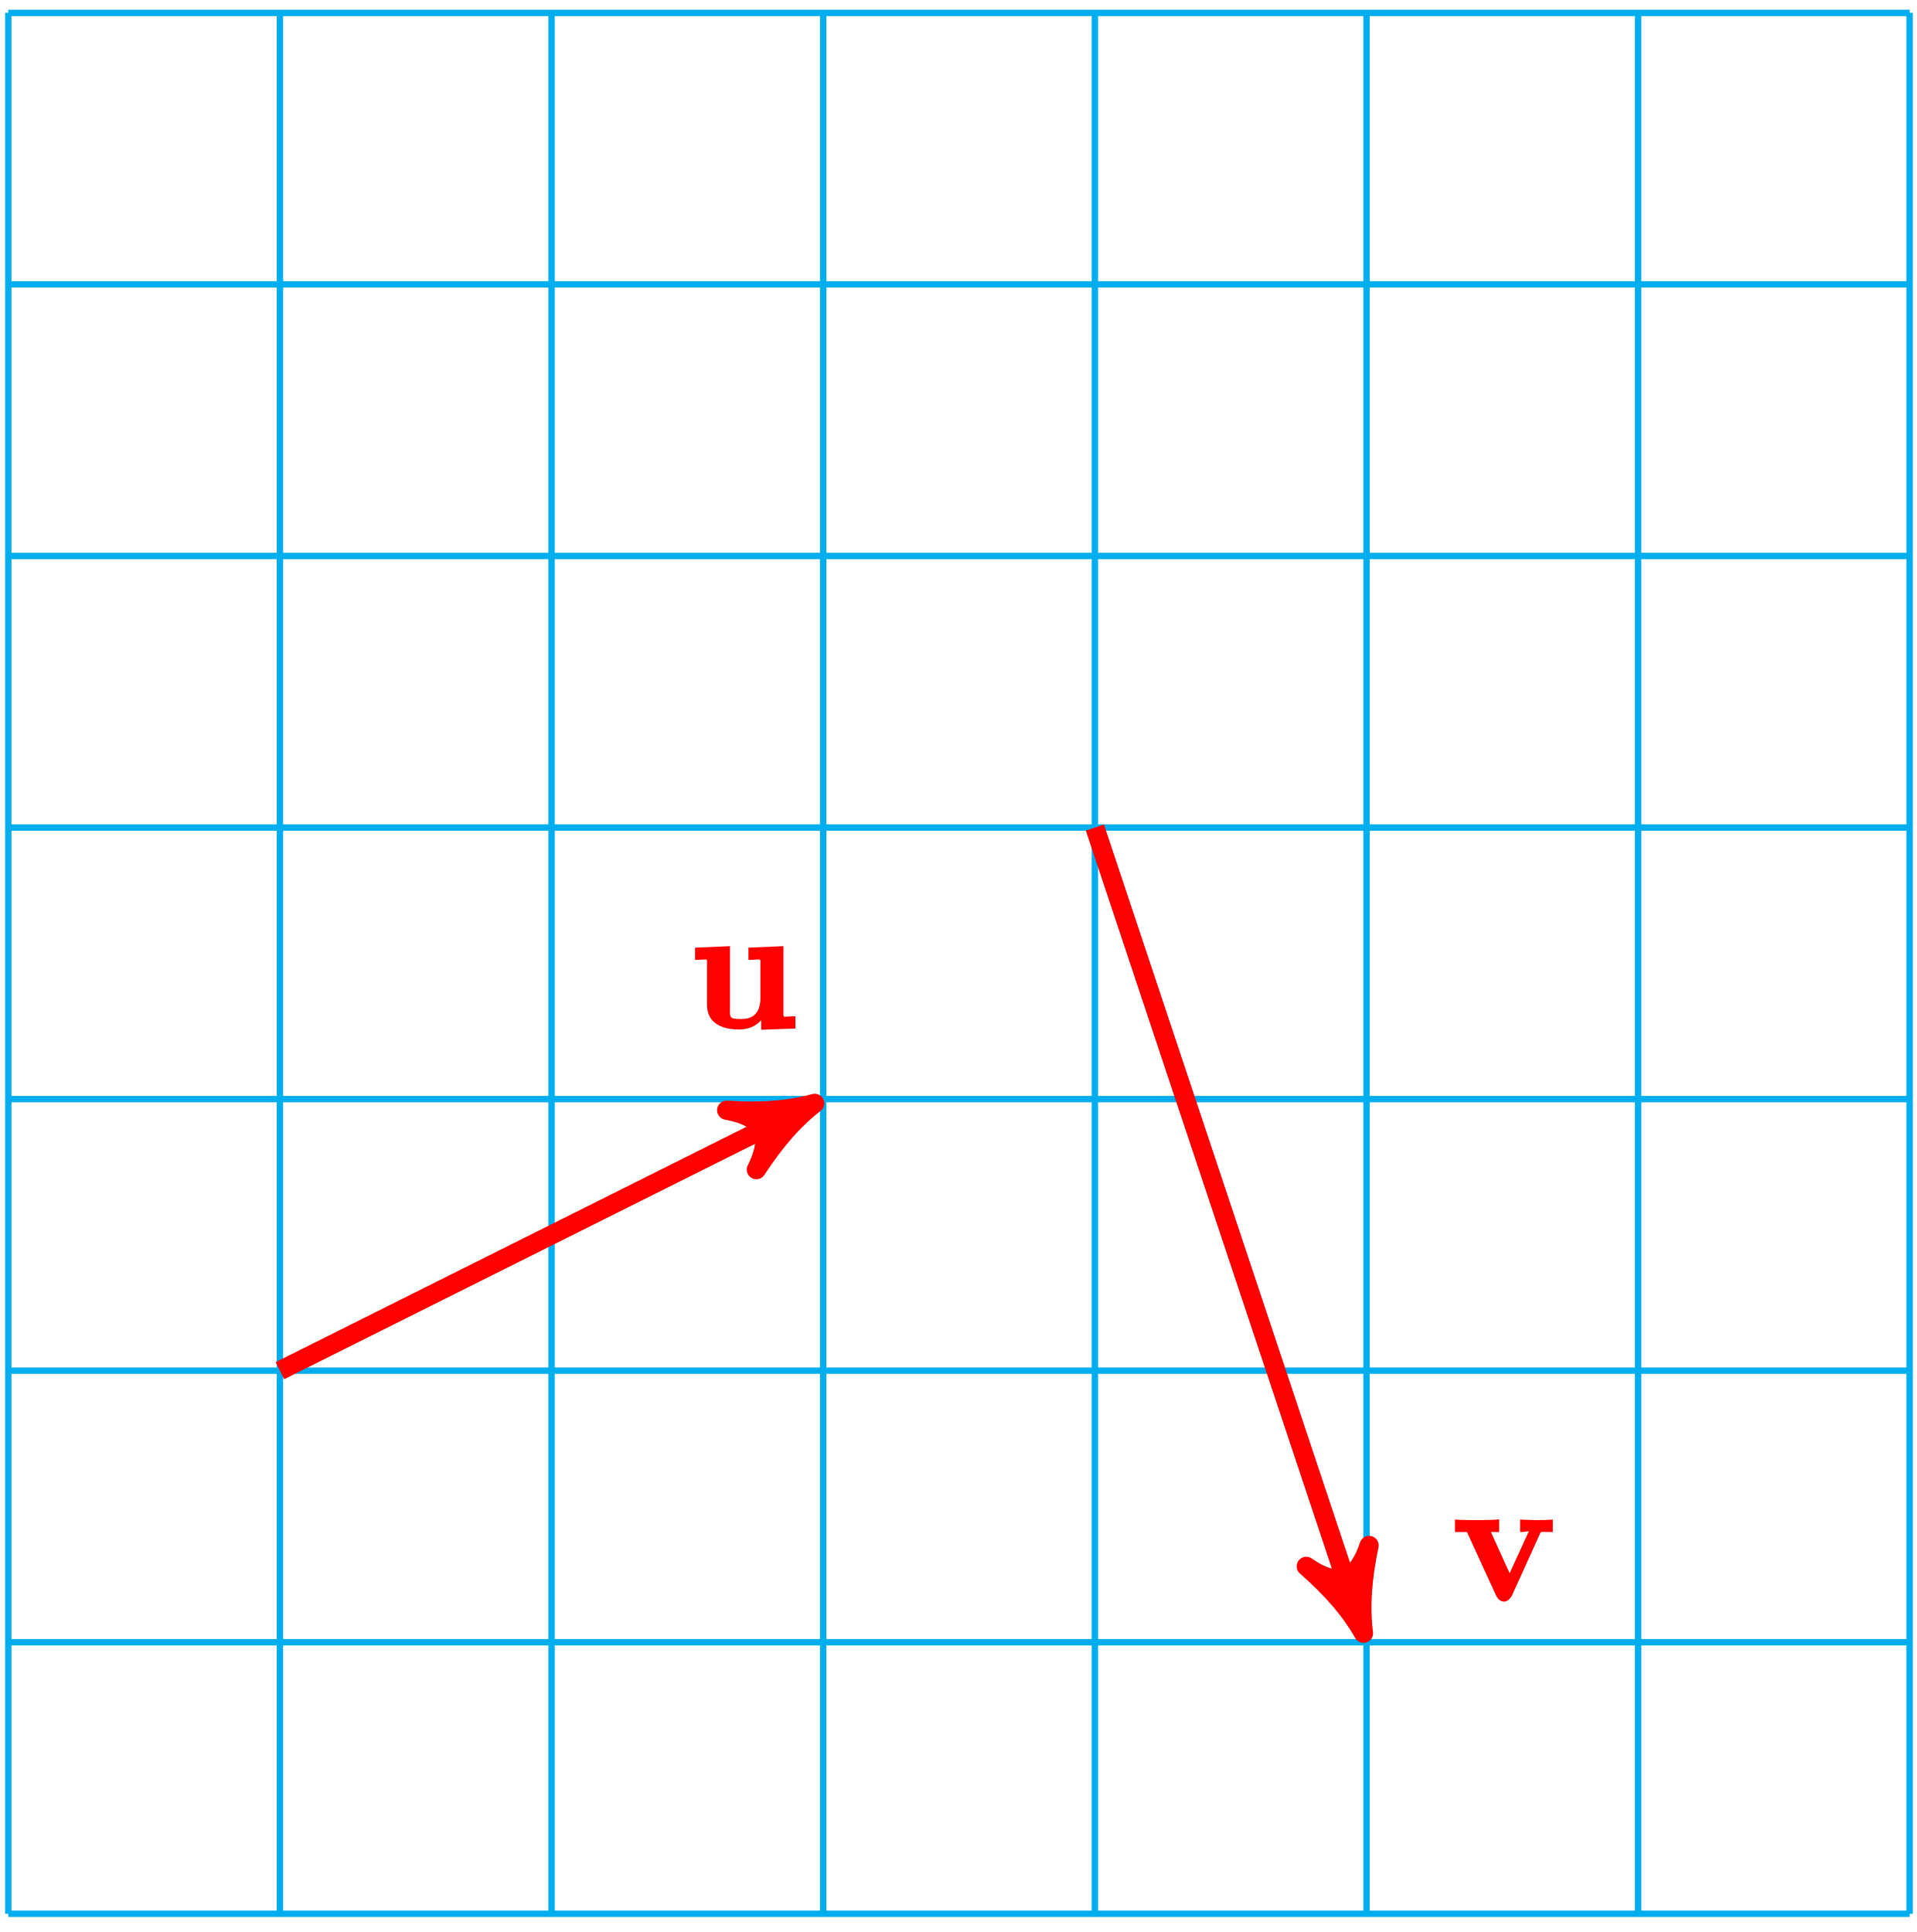
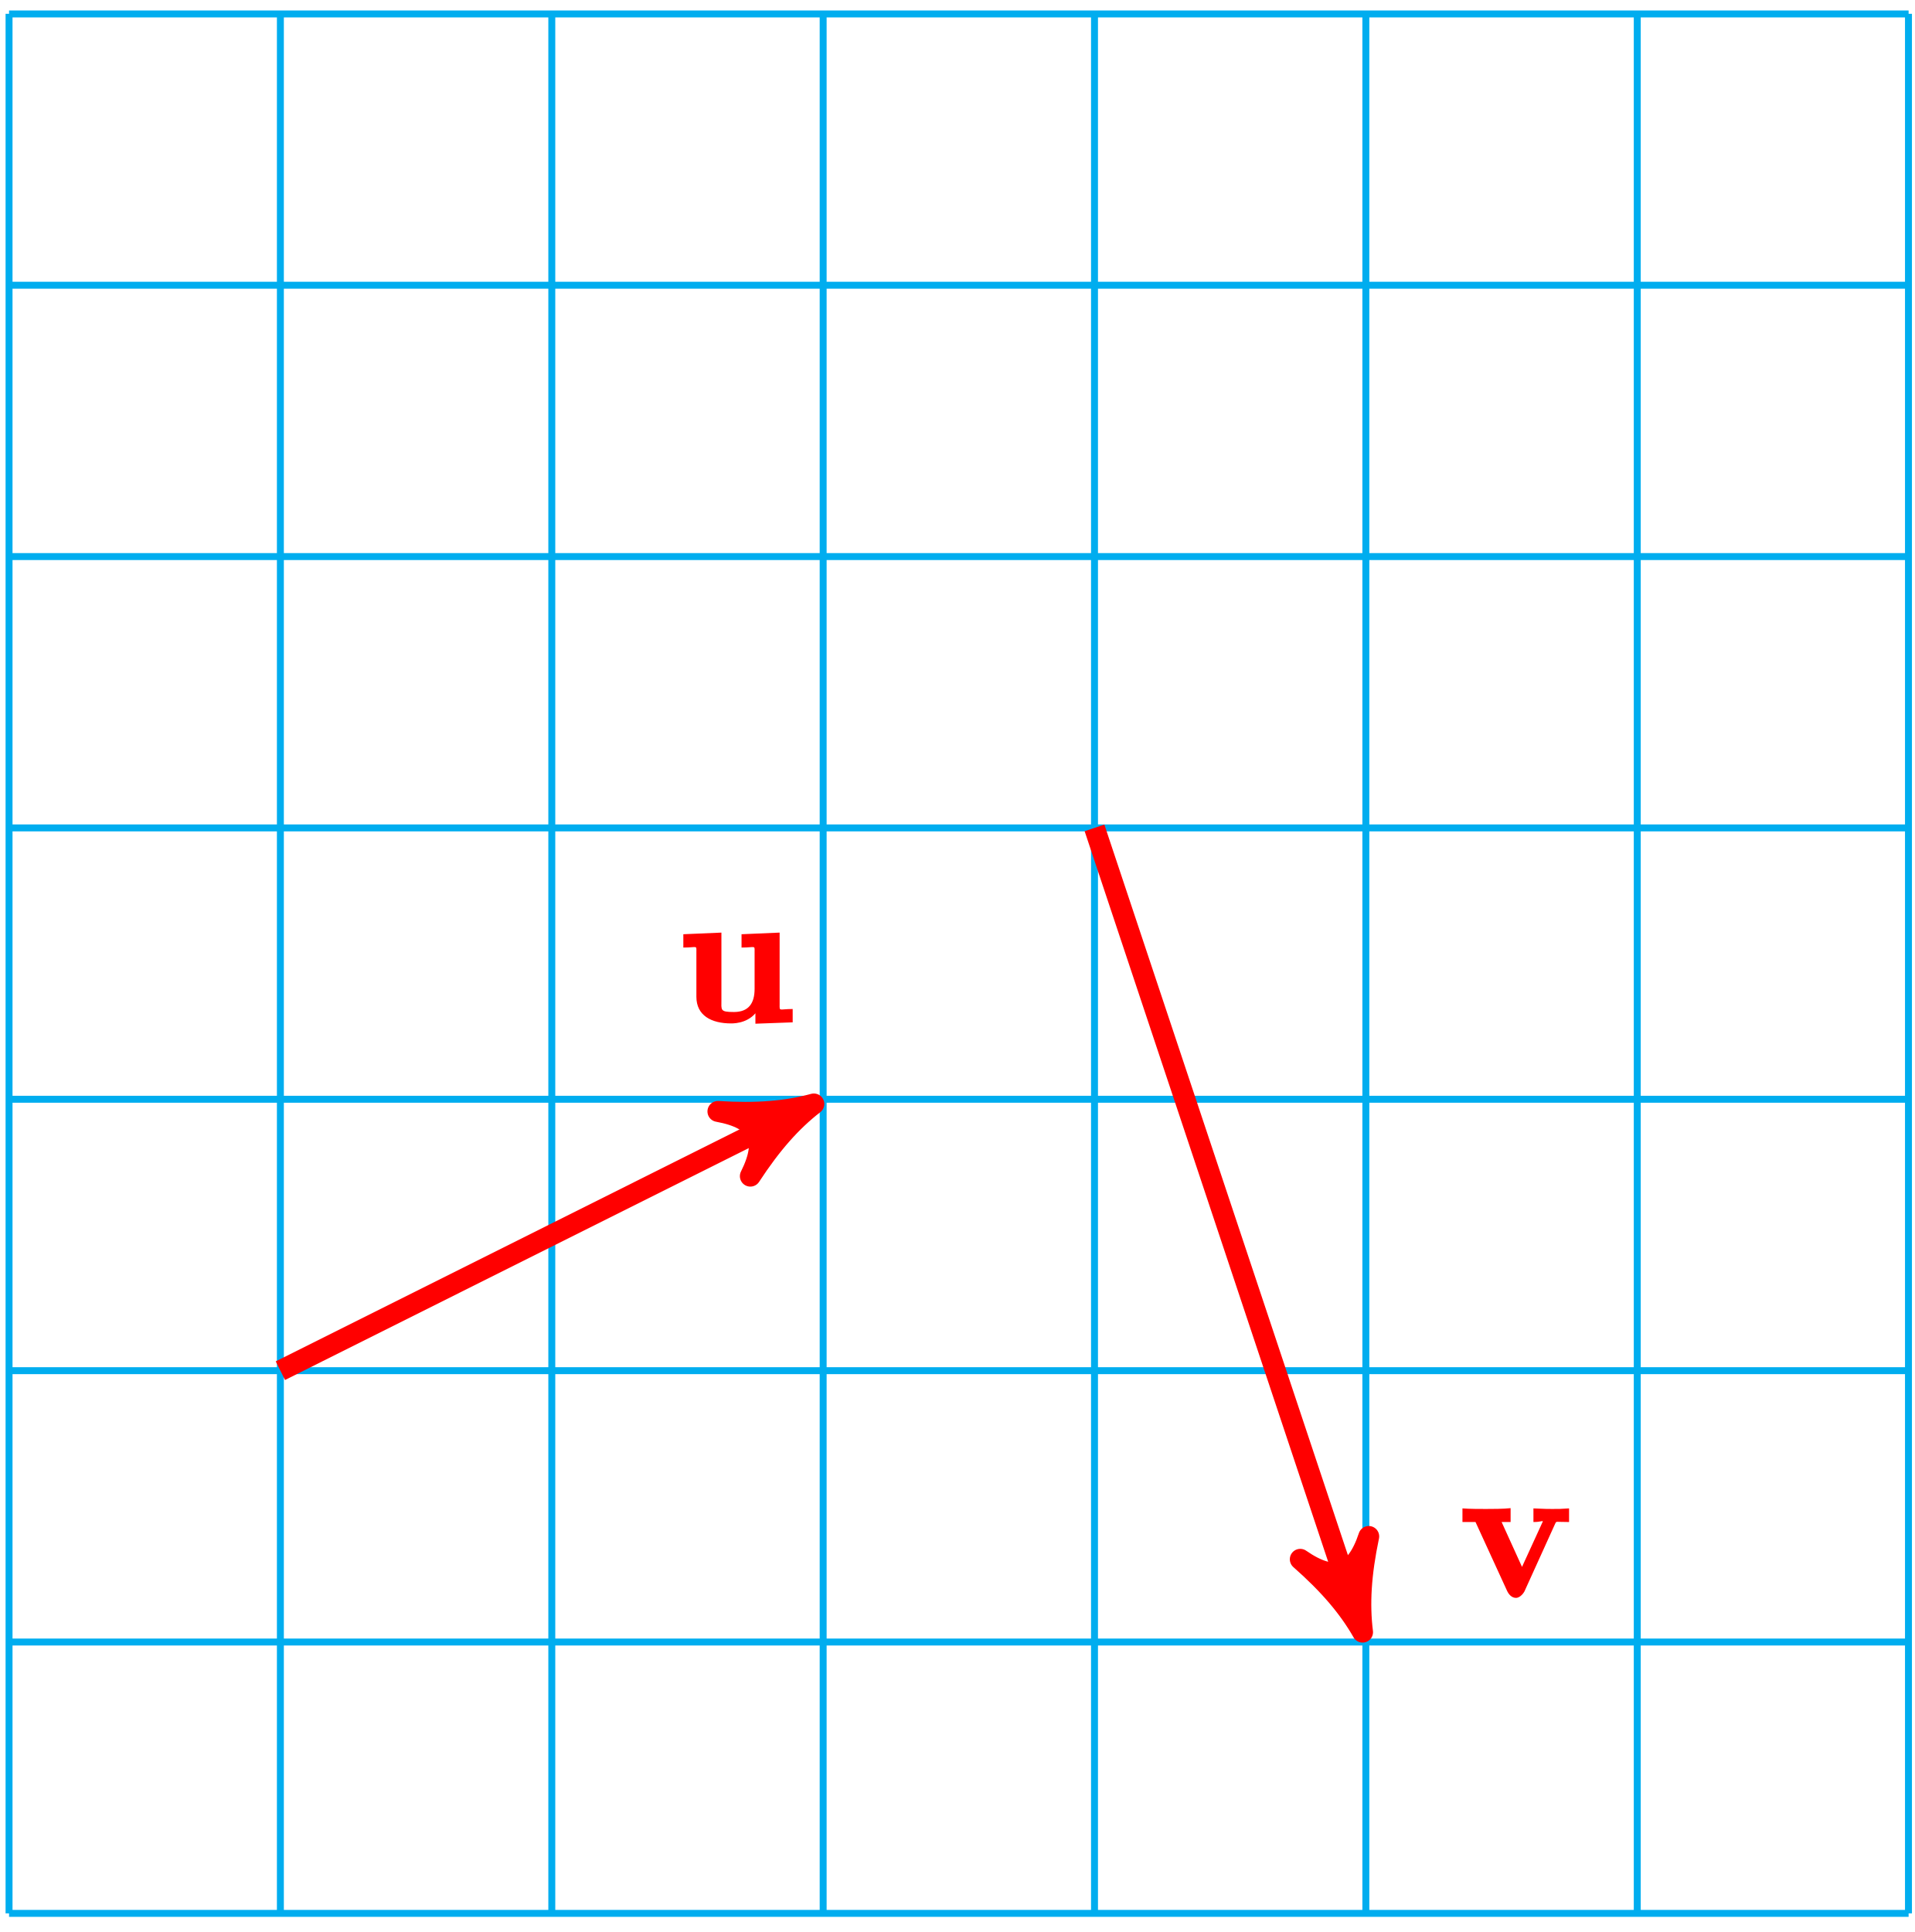
- <svg xmlns="http://www.w3.org/2000/svg" xmlns:xlink="http://www.w3.org/1999/xlink" width="120pt" height="121pt" viewBox="0 0 120 121" version="1.1">
+ <svg xmlns="http://www.w3.org/2000/svg" xmlns:xlink="http://www.w3.org/1999/xlink" width="110pt" height="111pt" viewBox="0 0 110 111" version="1.1">
  <defs>
    <g>
      <symbol overflow="visible" id="glyph0-0">
        <path style="stroke:none;" d="" />
      </symbol>
      <symbol overflow="visible" id="glyph0-1">
        <path style="stroke:none;" d="M 3.656 -4.906 L 3.656 -4.297 C 4.469 -4.297 4.406 -4.453 4.406 -4.031 L 4.406 -1.922 C 4.406 -1.094 4.062 -0.594 3.219 -0.594 C 2.406 -0.594 2.5 -0.703 2.5 -1.297 L 2.5 -5.156 L 0.312 -5.062 L 0.312 -4.297 C 1.125 -4.297 1.062 -4.453 1.062 -4.031 L 1.062 -1.469 C 1.062 -0.391 1.922 0.062 3.062 0.062 C 3.328 0.062 4.203 0.016 4.656 -0.812 L 4.453 -0.812 L 4.453 0.078 L 6.594 0 L 6.594 -0.766 C 5.797 -0.766 5.844 -0.609 5.844 -1.031 L 5.844 -5.156 L 3.656 -5.062 Z M 3.656 -4.906 " />
      </symbol>
      <symbol overflow="visible" id="glyph0-2">
        <path style="stroke:none;" d="M 5.453 -4.219 C 5.531 -4.375 5.453 -4.312 6.25 -4.312 L 6.25 -5.094 C 5.734 -5.062 5.719 -5.062 5.281 -5.062 C 4.984 -5.062 4.969 -5.062 4.203 -5.094 L 4.203 -4.312 C 4.641 -4.312 4.734 -4.406 4.734 -4.344 C 4.734 -4.328 4.781 -4.422 4.828 -4.531 L 3.547 -1.734 L 2.375 -4.312 L 2.891 -4.312 L 2.891 -5.109 C 2.516 -5.062 1.766 -5.062 1.469 -5.062 C 1.156 -5.062 0.531 -5.062 0.125 -5.094 L 0.125 -4.312 L 0.875 -4.312 L 2.688 -0.359 C 2.781 -0.156 2.953 0.047 3.203 0.047 C 3.375 0.047 3.578 -0.125 3.688 -0.328 Z M 5.453 -4.219 " />
      </symbol>
    </g>
  </defs>
  <g id="surface1">
-     <path style="fill:none;stroke-width:0.399;stroke-linecap:butt;stroke-linejoin:miter;stroke:rgb(0%,67.839%,93.729%);stroke-opacity:1;stroke-miterlimit:10;" d="M -0 0.001 L 119.058 0.001 M -0 17.008 L 119.058 17.008 M -0 34.016 L 119.058 34.016 M -0 51.024 L 119.058 51.024 M -0 68.032 L 119.058 68.032 M -0 85.04 L 119.058 85.04 M -0 102.051 L 119.058 102.051 M -0 119.051 L 119.058 119.051 M -0 0.001 L -0 119.059 M 17.007 0.001 L 17.007 119.059 M 34.015 0.001 L 34.015 119.059 M 51.023 0.001 L 51.023 119.059 M 68.035 0.001 L 68.035 119.059 M 85.043 0.001 L 85.043 119.059 M 102.05 0.001 L 102.05 119.059 M 119.05 0.001 L 119.05 119.059 " transform="matrix(1,0,0,-1,0.52,119.86)" />
-     <path style="fill:none;stroke-width:1.196;stroke-linecap:butt;stroke-linejoin:miter;stroke:rgb(100%,0%,0%);stroke-opacity:1;stroke-miterlimit:10;" d="M 17.007 34.016 L 49.343 50.184 " transform="matrix(1,0,0,-1,0.52,119.86)" />
-     <path style="fill-rule:nonzero;fill:rgb(100%,0%,0%);fill-opacity:1;stroke-width:1.196;stroke-linecap:butt;stroke-linejoin:round;stroke:rgb(100%,0%,0%);stroke-opacity:1;stroke-miterlimit:10;" d="M 1.277 0 C -0.32 0.32 -1.912 0.955 -3.824 2.072 C -1.914 0.639 -1.912 -0.637 -3.826 -2.072 C -1.912 -0.959 -0.318 -0.32 1.277 0 Z M 1.277 0 " transform="matrix(0.898,-0.44897,-0.44897,-0.898,49.86482,69.67516)" />
-     <path style=" stroke:none;fill-rule:nonzero;fill:rgb(100%,100%,100%);fill-opacity:1;" d="M 50.824 58.73 L 42.305 58.73 L 42.305 65.309 L 50.824 65.309 Z M 50.824 58.73 " />
+     <path style="fill:none;stroke-width:0.399;stroke-linecap:butt;stroke-linejoin:miter;stroke:rgb(0%,67.839%,93.729%);stroke-opacity:1;stroke-miterlimit:10;" d="M -0 0 L 109.136 0 M -0 15.59 L 109.136 15.59 M -0 31.18 L 109.136 31.18 M -0 46.774 L 109.136 46.774 M -0 62.364 L 109.136 62.364 M -0 77.953 L 109.136 77.953 M -0 93.543 L 109.136 93.543 M -0 109.129 L 109.136 109.129 M -0 0 L -0 109.137 M 15.589 0 L 15.589 109.137 M 31.183 0 L 31.183 109.137 M 46.773 0 L 46.773 109.137 M 62.363 0 L 62.363 109.137 M 77.953 0 L 77.953 109.137 M 93.546 0 L 93.546 109.137 M 109.128 0 L 109.128 109.137 " transform="matrix(1,0,0,-1,0.52,109.93)" />
+     <path style="fill:none;stroke-width:1.196;stroke-linecap:butt;stroke-linejoin:miter;stroke:rgb(100%,0%,0%);stroke-opacity:1;stroke-miterlimit:10;" d="M 15.589 31.18 L 45.093 45.934 " transform="matrix(1,0,0,-1,0.52,109.93)" />
+     <path style="fill-rule:nonzero;fill:rgb(100%,0%,0%);fill-opacity:1;stroke-width:1.196;stroke-linecap:butt;stroke-linejoin:round;stroke:rgb(100%,0%,0%);stroke-opacity:1;stroke-miterlimit:10;" d="M 1.275 -0.001 C -0.319 0.318 -1.913 0.958 -3.827 2.071 C -1.913 0.636 -1.915 -0.638 -3.823 -2.071 C -1.913 -0.956 -0.319 -0.318 1.275 -0.001 Z M 1.275 -0.001 " transform="matrix(0.898,-0.44899,-0.44899,-0.898,45.61271,63.9974)" />
+     <path style=" stroke:none;fill-rule:nonzero;fill:rgb(100%,100%,100%);fill-opacity:1;" d="M 46.574 53.055 L 38.055 53.055 L 38.055 59.629 L 46.574 59.629 Z M 46.574 53.055 " />
    <g style="fill:rgb(100%,0%,0%);fill-opacity:1;">
-       <use xlink:href="#glyph0-1" x="43.208" y="64.414" />
+       <use xlink:href="#glyph0-1" x="38.948" y="58.737" />
    </g>
-     <path style="fill:none;stroke-width:1.196;stroke-linecap:butt;stroke-linejoin:miter;stroke:rgb(100%,0%,0%);stroke-opacity:1;stroke-miterlimit:10;" d="M 68.035 68.032 L 84.449 18.786 " transform="matrix(1,0,0,-1,0.52,119.86)" />
-     <path style="fill-rule:nonzero;fill:rgb(100%,0%,0%);fill-opacity:1;stroke-width:1.196;stroke-linecap:butt;stroke-linejoin:round;stroke:rgb(100%,0%,0%);stroke-opacity:1;stroke-miterlimit:10;" d="M 1.278 0.001 C -0.319 0.32 -1.912 0.958 -3.824 2.072 C -1.912 0.637 -1.914 -0.638 -3.828 -2.073 C -1.912 -0.955 -0.318 -0.318 1.278 0.001 Z M 1.278 0.001 " transform="matrix(0.31651,0.94962,0.94962,-0.31651,84.96943,101.0761)" />
-     <path style=" stroke:none;fill-rule:nonzero;fill:rgb(100%,100%,100%);fill-opacity:1;" d="M 98.434 94.586 L 90.086 94.586 L 90.086 101.16 L 98.434 101.16 Z M 98.434 94.586 " />
+     <path style="fill:none;stroke-width:1.196;stroke-linecap:butt;stroke-linejoin:miter;stroke:rgb(100%,0%,0%);stroke-opacity:1;stroke-miterlimit:10;" d="M 62.363 62.364 L 77.363 17.367 " transform="matrix(1,0,0,-1,0.52,109.93)" />
+     <path style="fill-rule:nonzero;fill:rgb(100%,0%,0%);fill-opacity:1;stroke-width:1.196;stroke-linecap:butt;stroke-linejoin:round;stroke:rgb(100%,0%,0%);stroke-opacity:1;stroke-miterlimit:10;" d="M 1.274 -0 C -0.318 0.32 -1.913 0.955 -3.827 2.074 C -1.911 0.638 -1.913 -0.637 -3.827 -2.072 C -1.913 -0.958 -0.317 -0.318 1.274 -0 Z M 1.274 -0 " transform="matrix(0.31653,0.94962,0.94962,-0.31653,77.88238,92.56382)" />
+     <path style=" stroke:none;fill-rule:nonzero;fill:rgb(100%,100%,100%);fill-opacity:1;" d="M 91.348 86.074 L 83 86.074 L 83 92.648 L 91.348 92.648 Z M 91.348 86.074 " />
    <g style="fill:rgb(100%,0%,0%);fill-opacity:1;">
-       <use xlink:href="#glyph0-2" x="90.978" y="100.264" />
+       <use xlink:href="#glyph0-2" x="83.898" y="91.757" />
    </g>
  </g>
</svg>
